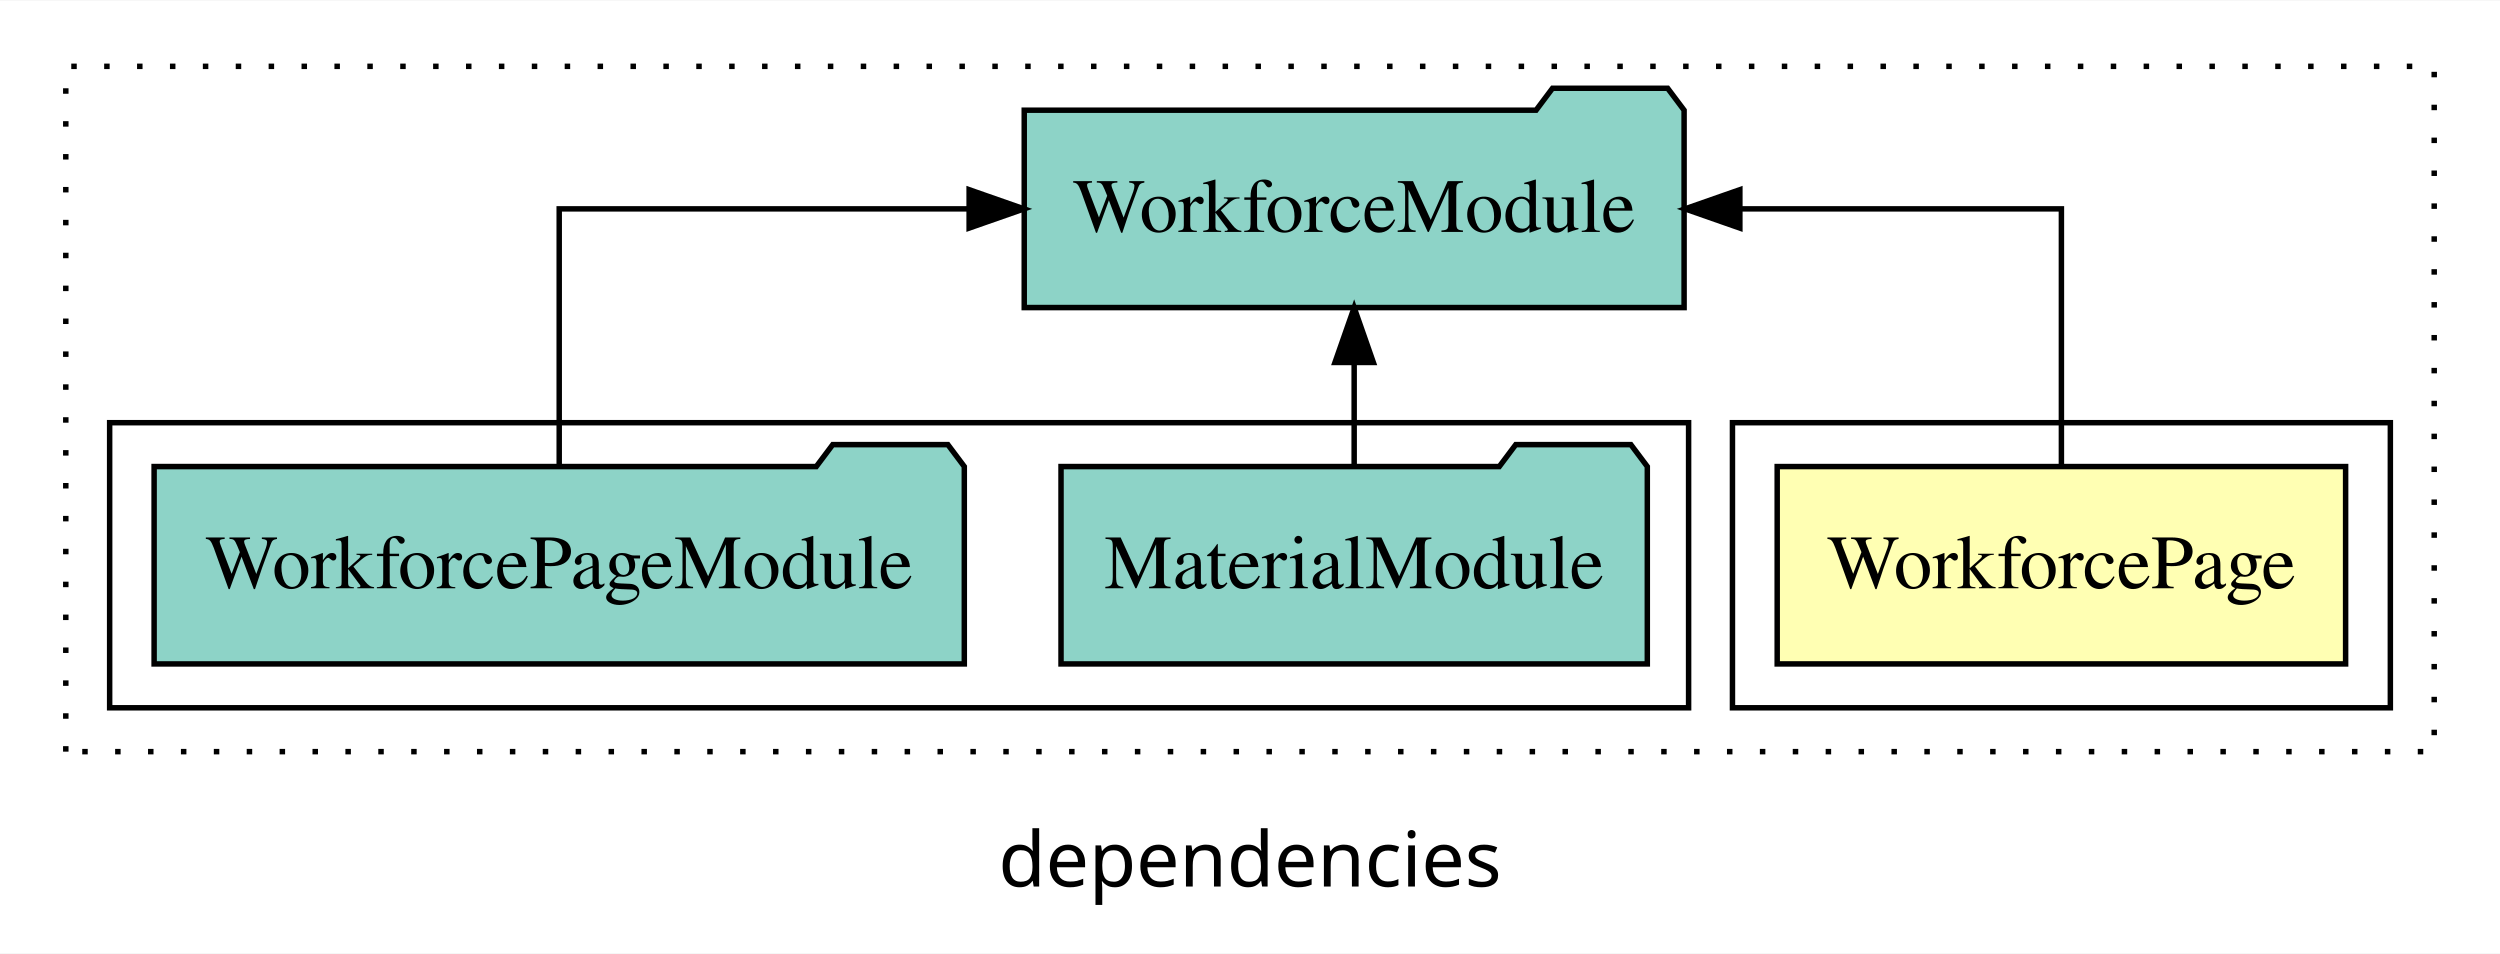
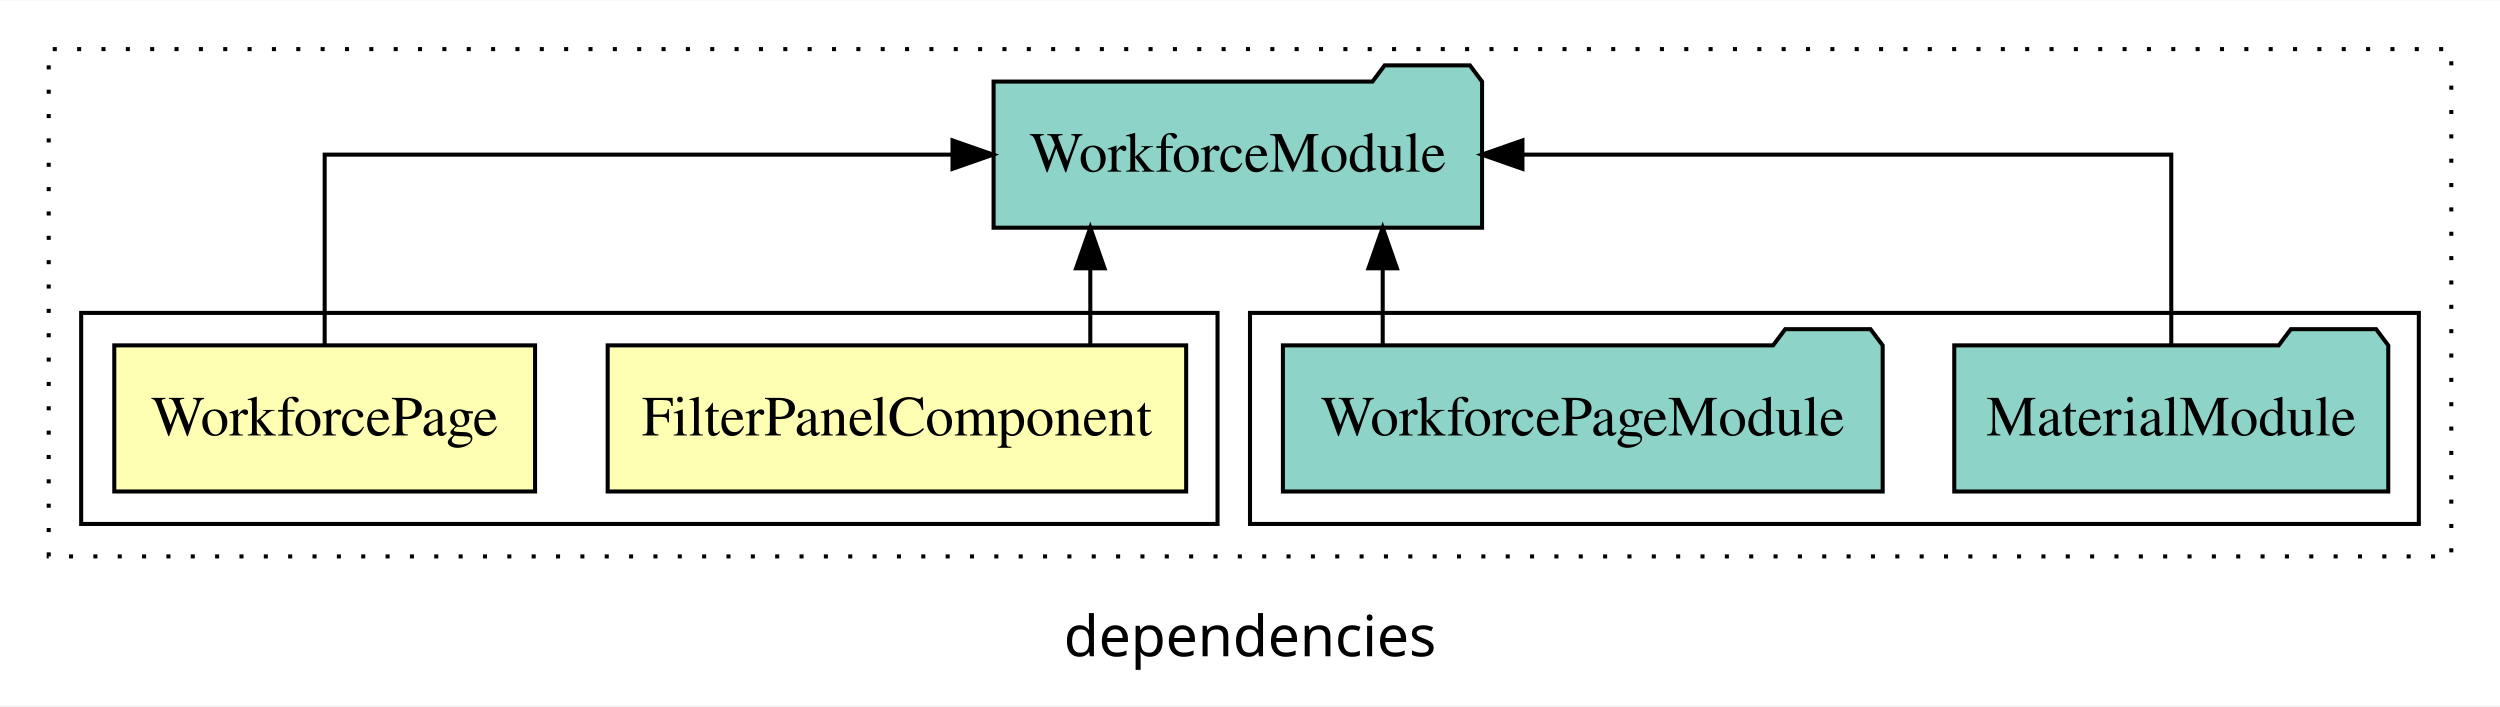
- <svg xmlns="http://www.w3.org/2000/svg" width="456pt" height="174pt" viewBox="0.00 0.00 456.00 173.80">
+ <svg xmlns="http://www.w3.org/2000/svg" width="616pt" height="174pt" viewBox="0.00 0.00 616.00 173.80">
  <g id="graph0" class="graph" transform="scale(1 1) rotate(0) translate(4 169.8)">
-     <polygon fill="white" stroke="transparent" points="-4,4 -4,-169.8 452,-169.8 452,4 -4,4" />
-     <text text-anchor="middle" x="224" y="-8.2" font-family="sans-serif" font-size="14.00">dependencies</text>
+     <polygon fill="white" stroke="transparent" points="-4,4 -4,-169.8 612,-169.8 612,4 -4,4" />
+     <text text-anchor="middle" x="304" y="-8.2" font-family="sans-serif" font-size="14.00">dependencies</text>
    <g id="clust1" class="cluster">
-       <polygon fill="none" stroke="black" stroke-dasharray="1,5" points="8,-32.8 8,-157.8 440,-157.8 440,-32.8 8,-32.8" />
+       <polygon fill="none" stroke="black" stroke-dasharray="1,5" points="8,-32.8 8,-157.8 600,-157.8 600,-32.8 8,-32.8" />
+     </g>
+     <g id="clust5" class="cluster">
+       <polygon fill="none" stroke="black" points="304,-40.8 304,-92.8 592,-92.8 592,-40.8 304,-40.8" />
    </g>
    <g id="clust2" class="cluster">
-       <polygon fill="none" stroke="black" points="312,-40.8 312,-92.8 432,-92.8 432,-40.8 312,-40.8" />
-     </g>
-     <g id="clust4" class="cluster">
-       <polygon fill="none" stroke="black" points="16,-40.8 16,-92.8 304,-92.8 304,-40.8 16,-40.8" />
+       <polygon fill="none" stroke="black" points="16,-40.8 16,-92.8 296,-92.8 296,-40.8 16,-40.8" />
    </g>
    <g id="node1" class="node">
-       <polygon fill="#ffffb3" stroke="black" points="423.84,-84.8 320.16,-84.8 320.16,-48.8 423.84,-48.8 423.84,-84.8" />
-       <text text-anchor="middle" x="372" y="-62.6" font-family="Times,serif" font-size="14.00">WorkforcePage</text>
+       <polygon fill="#ffffb3" stroke="black" points="288.27,-84.8 145.73,-84.8 145.73,-48.8 288.27,-48.8 288.27,-84.8" />
+       <text text-anchor="middle" x="217" y="-62.6" font-family="Times,serif" font-size="14.00">FilterPanelComponent</text>
+     </g>
+     <g id="node3" class="node">
+       <polygon fill="#8dd3c7" stroke="black" points="361.18,-149.8 358.18,-153.8 337.18,-153.8 334.18,-149.8 240.82,-149.8 240.82,-113.8 361.18,-113.8 361.18,-149.8" />
+       <text text-anchor="middle" x="301" y="-127.6" font-family="Times,serif" font-size="14.00">WorkforceModule</text>
+     </g>
+     <g id="edge1" class="edge">
+       <path fill="none" stroke="black" d="M264.65,-84.91C264.65,-84.91 264.65,-103.79 264.65,-103.79" />
+       <polygon fill="black" stroke="black" points="261.15,-103.79 264.65,-113.79 268.15,-103.79 261.15,-103.79" />
    </g>
    <g id="node2" class="node">
-       <polygon fill="#8dd3c7" stroke="black" points="303.18,-149.8 300.18,-153.8 279.18,-153.8 276.18,-149.8 182.82,-149.8 182.82,-113.8 303.18,-113.8 303.18,-149.8" />
-       <text text-anchor="middle" x="243" y="-127.6" font-family="Times,serif" font-size="14.00">WorkforceModule</text>
-     </g>
-     <g id="edge1" class="edge">
-       <path fill="none" stroke="black" d="M372,-84.91C372,-104.14 372,-131.8 372,-131.8 372,-131.8 313.35,-131.8 313.35,-131.8" />
-       <polygon fill="black" stroke="black" points="313.35,-128.3 303.35,-131.8 313.35,-135.3 313.35,-128.3" />
-     </g>
-     <g id="node3" class="node">
-       <polygon fill="#8dd3c7" stroke="black" points="296.47,-84.8 293.47,-88.8 272.47,-88.8 269.47,-84.8 189.53,-84.8 189.53,-48.8 296.47,-48.8 296.47,-84.8" />
-       <text text-anchor="middle" x="243" y="-62.6" font-family="Times,serif" font-size="14.00">MaterialModule</text>
+       <polygon fill="#ffffb3" stroke="black" points="127.84,-84.8 24.16,-84.8 24.16,-48.8 127.84,-48.8 127.84,-84.8" />
+       <text text-anchor="middle" x="76" y="-62.6" font-family="Times,serif" font-size="14.00">WorkforcePage</text>
    </g>
    <g id="edge2" class="edge">
-       <path fill="none" stroke="black" d="M243,-84.91C243,-84.91 243,-103.79 243,-103.79" />
-       <polygon fill="black" stroke="black" points="239.5,-103.79 243,-113.79 246.5,-103.79 239.5,-103.79" />
+       <path fill="none" stroke="black" d="M76,-84.91C76,-104.14 76,-131.8 76,-131.8 76,-131.8 230.7,-131.8 230.7,-131.8" />
+       <polygon fill="black" stroke="black" points="230.7,-135.3 240.7,-131.8 230.7,-128.3 230.7,-135.3" />
    </g>
    <g id="node4" class="node">
-       <polygon fill="#8dd3c7" stroke="black" points="171.89,-84.8 168.89,-88.8 147.89,-88.8 144.89,-84.8 24.11,-84.8 24.11,-48.8 171.89,-48.8 171.89,-84.8" />
-       <text text-anchor="middle" x="98" y="-62.6" font-family="Times,serif" font-size="14.00">WorkforcePageModule</text>
+       <polygon fill="#8dd3c7" stroke="black" points="584.47,-84.8 581.47,-88.8 560.47,-88.8 557.47,-84.8 477.53,-84.8 477.53,-48.8 584.47,-48.8 584.47,-84.8" />
+       <text text-anchor="middle" x="531" y="-62.6" font-family="Times,serif" font-size="14.00">MaterialModule</text>
    </g>
    <g id="edge3" class="edge">
-       <path fill="none" stroke="black" d="M98,-84.91C98,-104.14 98,-131.8 98,-131.8 98,-131.8 172.77,-131.8 172.77,-131.8" />
-       <polygon fill="black" stroke="black" points="172.77,-135.3 182.77,-131.8 172.77,-128.3 172.77,-135.3" />
+       <path fill="none" stroke="black" d="M531,-84.91C531,-104.14 531,-131.8 531,-131.8 531,-131.8 371.13,-131.8 371.13,-131.8" />
+       <polygon fill="black" stroke="black" points="371.13,-128.3 361.13,-131.8 371.13,-135.3 371.13,-128.3" />
+     </g>
+     <g id="node5" class="node">
+       <polygon fill="#8dd3c7" stroke="black" points="459.89,-84.8 456.89,-88.8 435.89,-88.8 432.89,-84.8 312.11,-84.8 312.11,-48.8 459.89,-48.8 459.89,-84.8" />
+       <text text-anchor="middle" x="386" y="-62.6" font-family="Times,serif" font-size="14.00">WorkforcePageModule</text>
+     </g>
+     <g id="edge4" class="edge">
+       <path fill="none" stroke="black" d="M336.7,-84.91C336.7,-84.91 336.7,-103.79 336.7,-103.79" />
+       <polygon fill="black" stroke="black" points="333.2,-103.79 336.7,-113.79 340.2,-103.79 333.2,-103.79" />
    </g>
  </g>
</svg>
